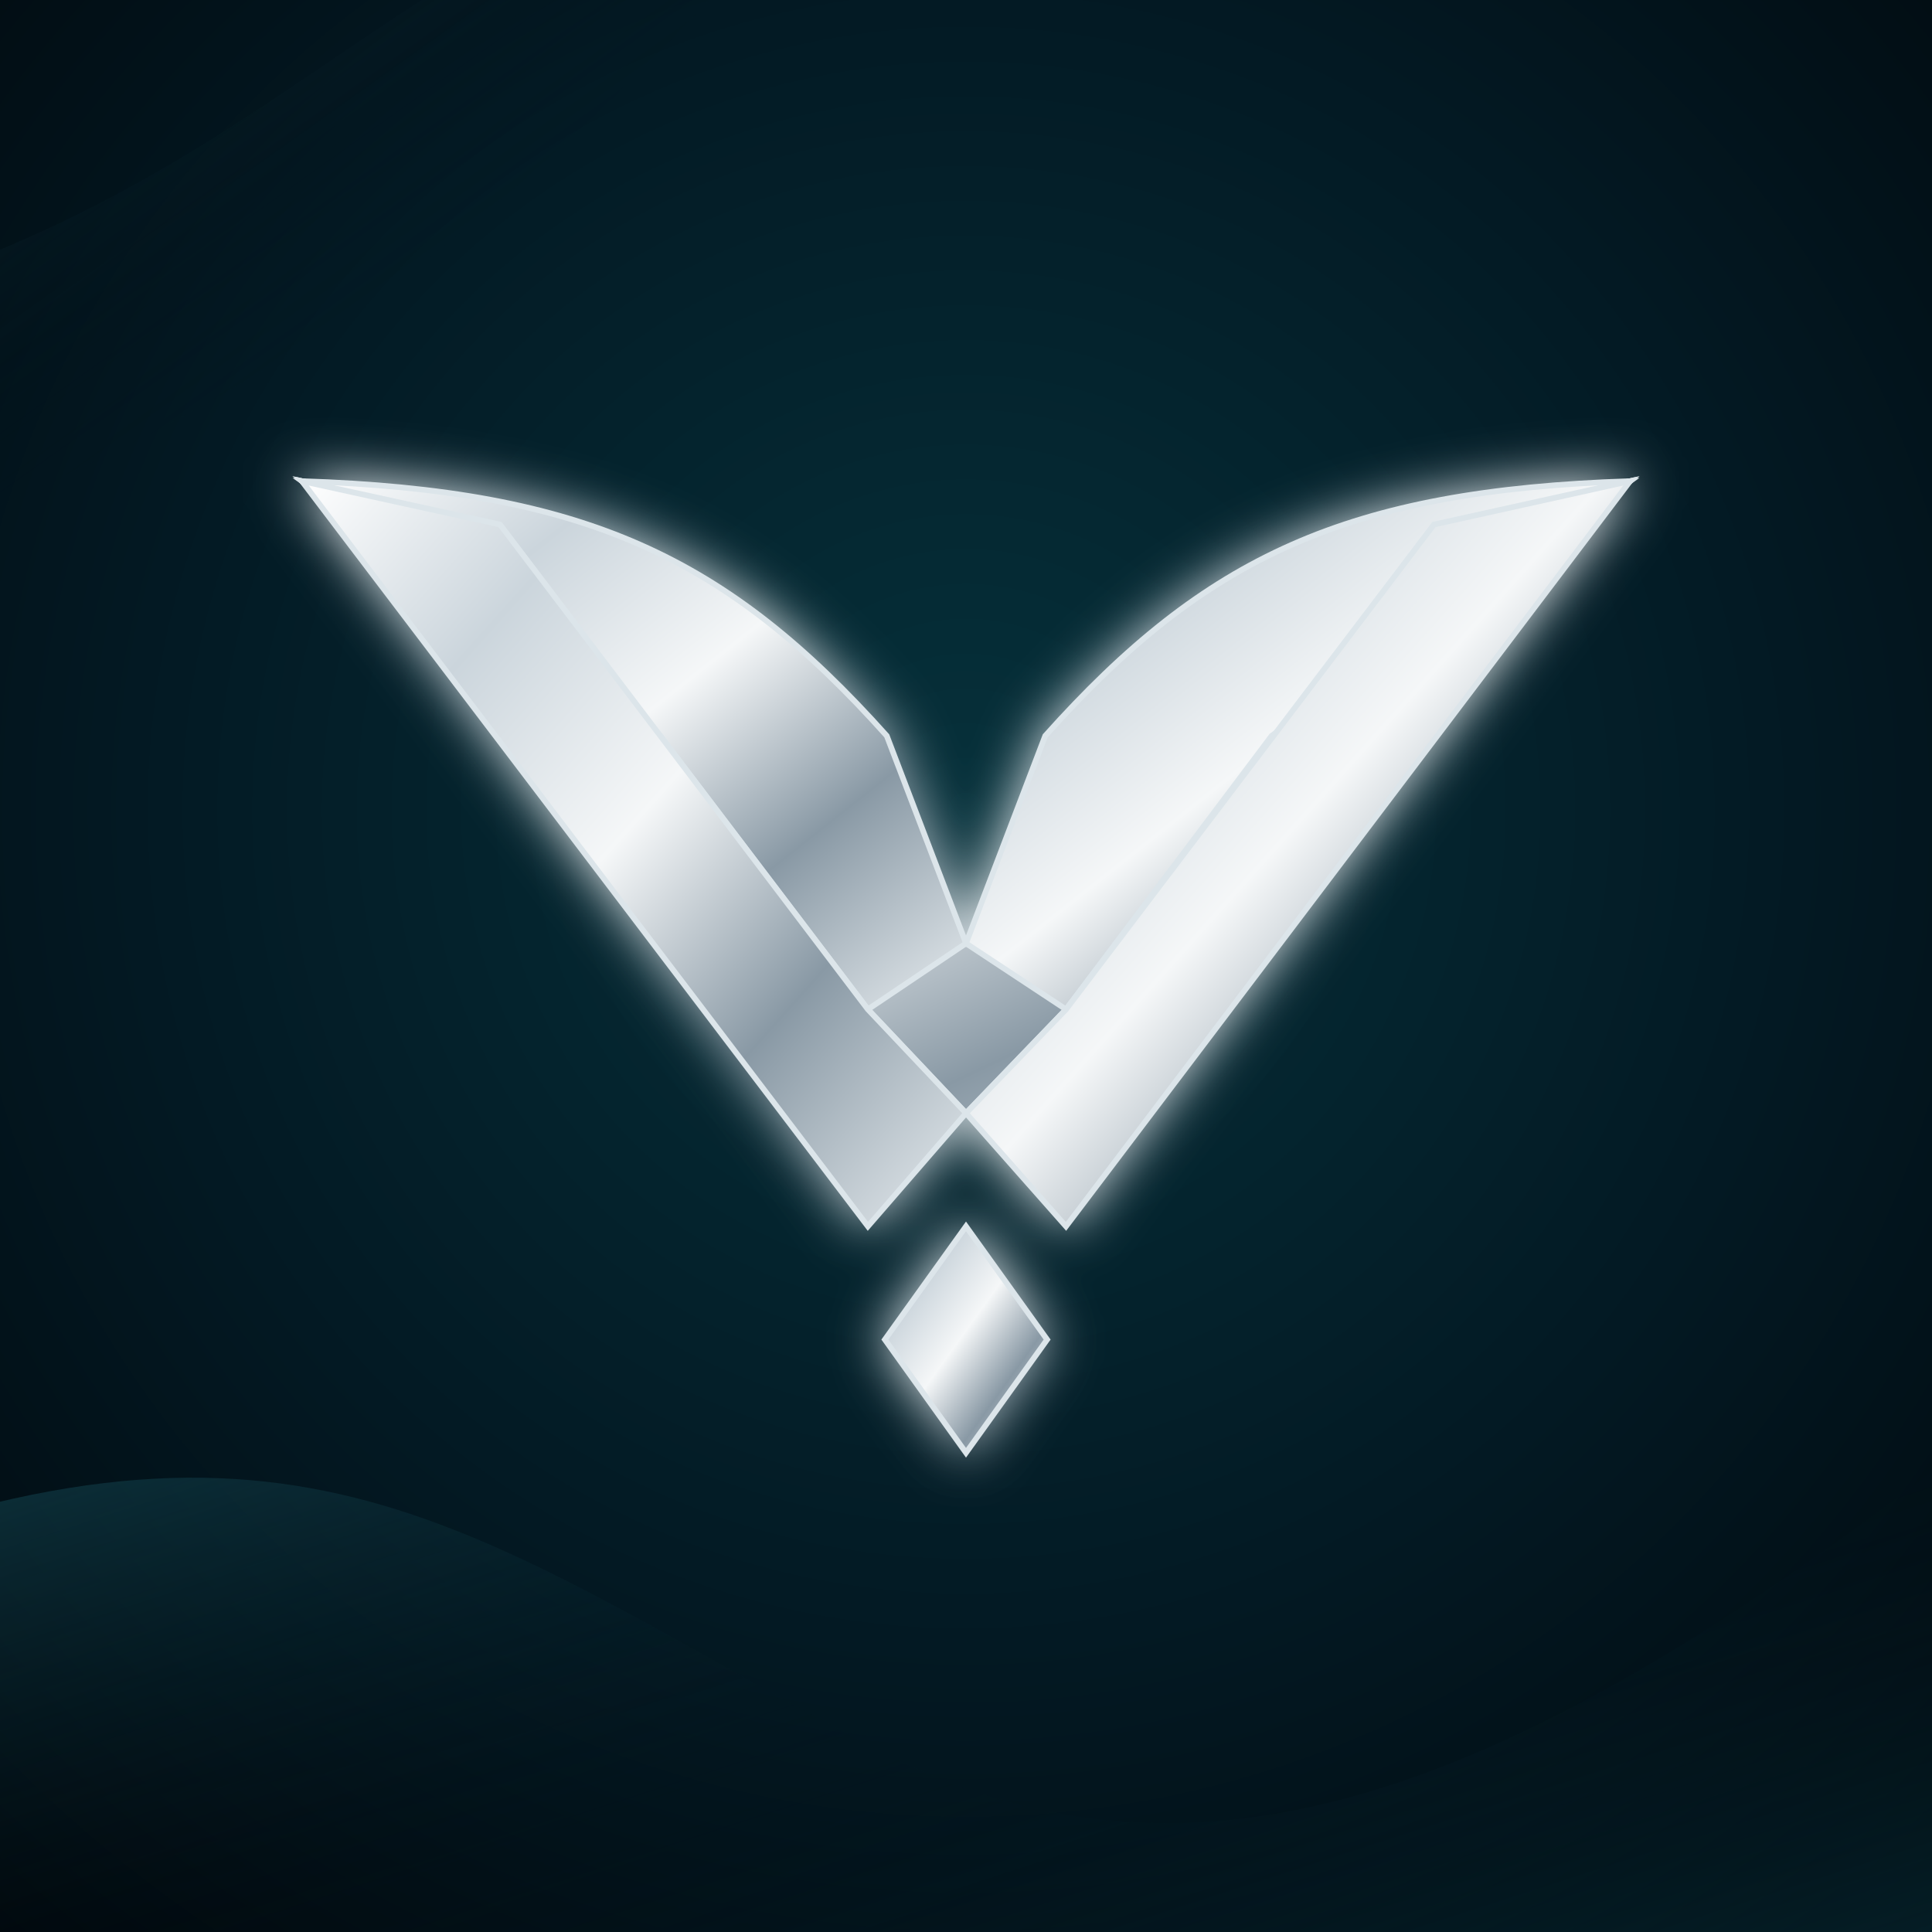
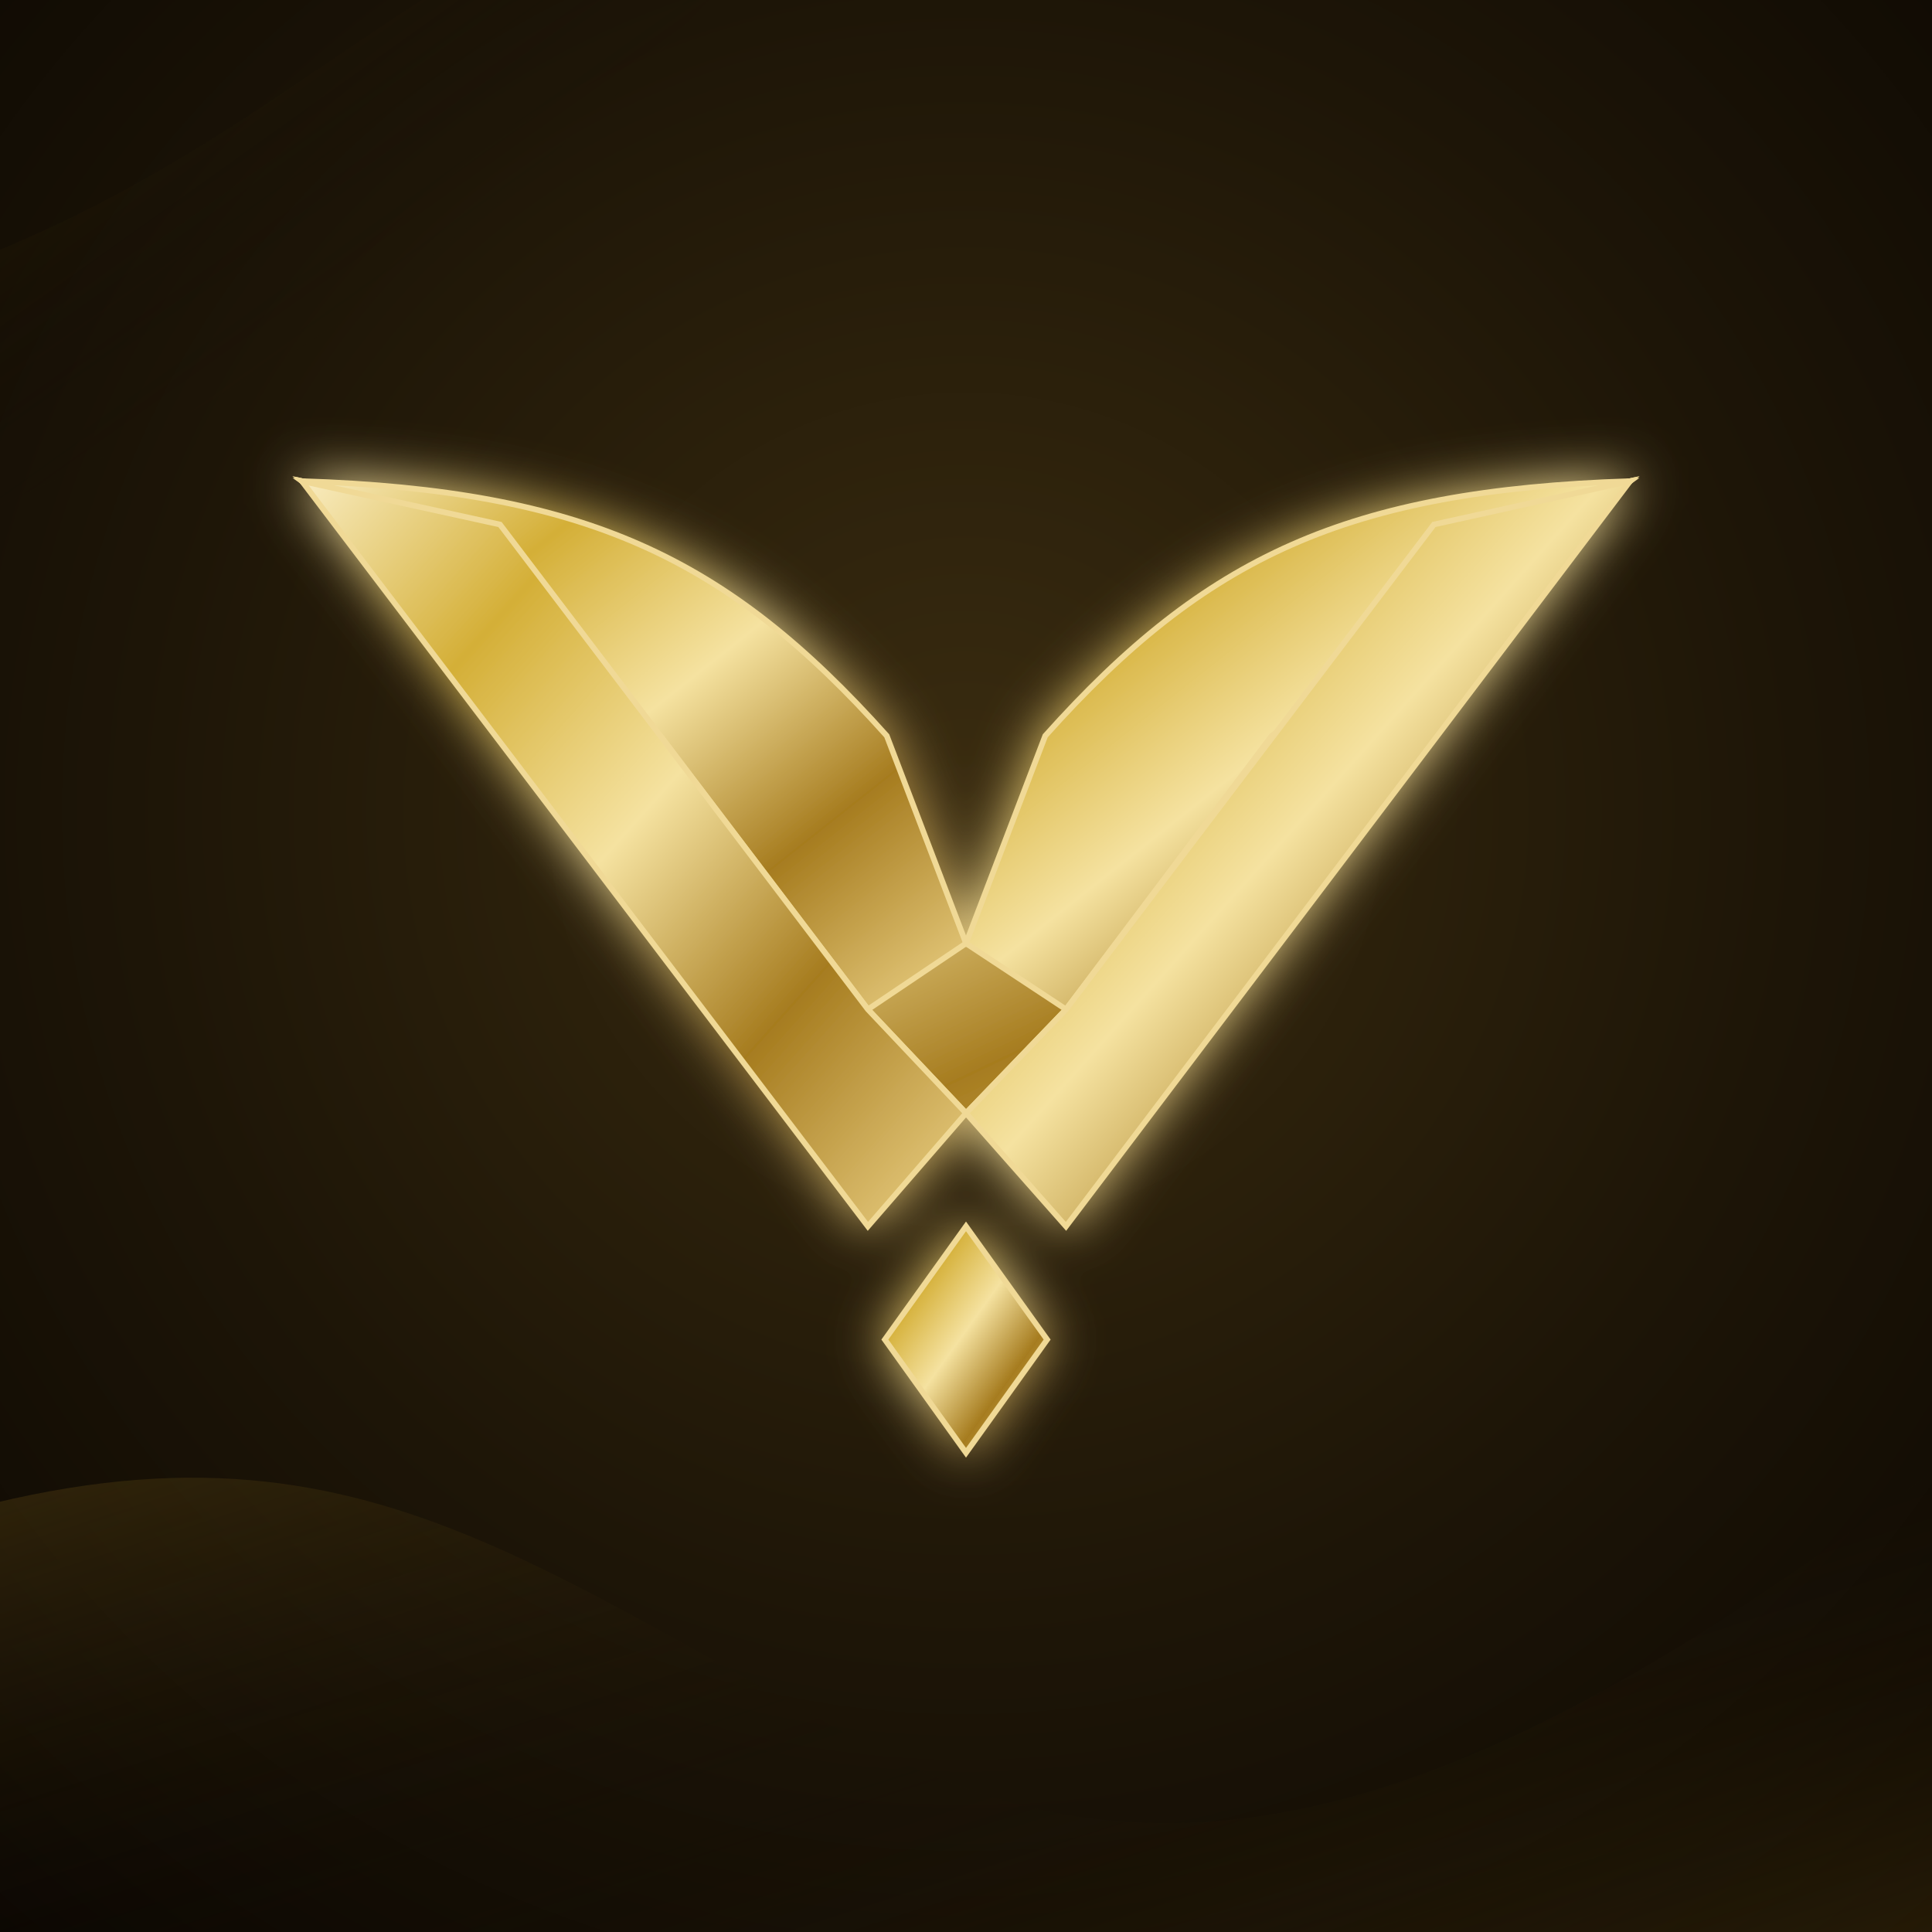
<svg xmlns="http://www.w3.org/2000/svg" width="1024" height="1024" viewBox="0 0 1024 1024">
  <defs>
    <radialGradient id="bg" cx="50%" cy="42%" r="78%">
-       <stop offset="0" stop-color="#06313b" />
-       <stop offset=".55" stop-color="#031923" />
-       <stop offset="1" stop-color="#01070b" />
+       <stop offset="0" stop-color="#3a2c10" />
+       <stop offset=".55" stop-color="#1d1507" />
+       <stop offset="1" stop-color="#0a0602" />
    </radialGradient>
    <linearGradient id="silver" x1="0" y1="0" x2="1" y2="1">
-       <stop stop-color="#fff" />
-       <stop offset=".24" stop-color="#cbd5dc" />
-       <stop offset=".48" stop-color="#f5f7f8" />
-       <stop offset=".72" stop-color="#8999a5" />
-       <stop offset="1" stop-color="#e8edf0" />
+       <stop stop-color="#f9ecc0" />
+       <stop offset=".24" stop-color="#d4af37" />
+       <stop offset=".48" stop-color="#f5e2a0" />
+       <stop offset=".72" stop-color="#a67c1f" />
+       <stop offset="1" stop-color="#eed489" />
    </linearGradient>
    <linearGradient id="silk" x1="0" y1="0" x2="1" y2="1">
-       <stop stop-color="#1b5966" stop-opacity=".7" />
-       <stop offset=".5" stop-color="#001018" stop-opacity="0" />
-       <stop offset="1" stop-color="#0d4a58" stop-opacity=".55" />
+       <stop stop-color="#6b5216" stop-opacity=".55" />
+       <stop offset=".5" stop-color="#100a03" stop-opacity="0" />
+       <stop offset="1" stop-color="#7a5b14" stop-opacity=".4" />
    </linearGradient>
    <filter id="glow" x="-40%" y="-40%" width="180%" height="180%">
      <feGaussianBlur stdDeviation="14" result="b" />
      <feMerge>
        <feMergeNode in="b" />
        <feMergeNode in="SourceGraphic" />
      </feMerge>
    </filter>
  </defs>
  <rect width="1024" height="1024" fill="url(#bg)" />
  <path d="M-80 160 C170 90 230 -70 440 -70 C280 110 170 205 -80 300Z" fill="url(#silk)" />
  <path d="M-80 820 C170 730 260 820 470 930 C650 1020 830 940 1100 720 L1100 1100 L-80 1100Z" fill="url(#silk)" />
-   <g filter="url(#glow)" stroke="#dce5ea" stroke-width="3" stroke-linejoin="miter">
+   <g filter="url(#glow)" stroke="#f0d996" stroke-width="3" stroke-linejoin="miter">
    <path d="M160 255 L460 535 L512 590 L565 535 L864 255 L760 278 L512 500 L265 278Z" fill="url(#silver)" />
    <path d="M160 255 C310 260 385 295 470 390 L512 500 L460 535 L350 390Z" fill="url(#silver)" />
    <path d="M864 255 C714 260 639 295 554 390 L512 500 L565 535 L674 390Z" fill="url(#silver)" />
    <path d="M265 278 L460 535 L512 590 L460 650 L160 255Z" fill="url(#silver)" />
    <path d="M760 278 L565 535 L512 590 L565 650 L864 255Z" fill="url(#silver)" />
    <path d="M512 650 L555 710 L512 770 L469 710Z" fill="url(#silver)" />
  </g>
</svg>
